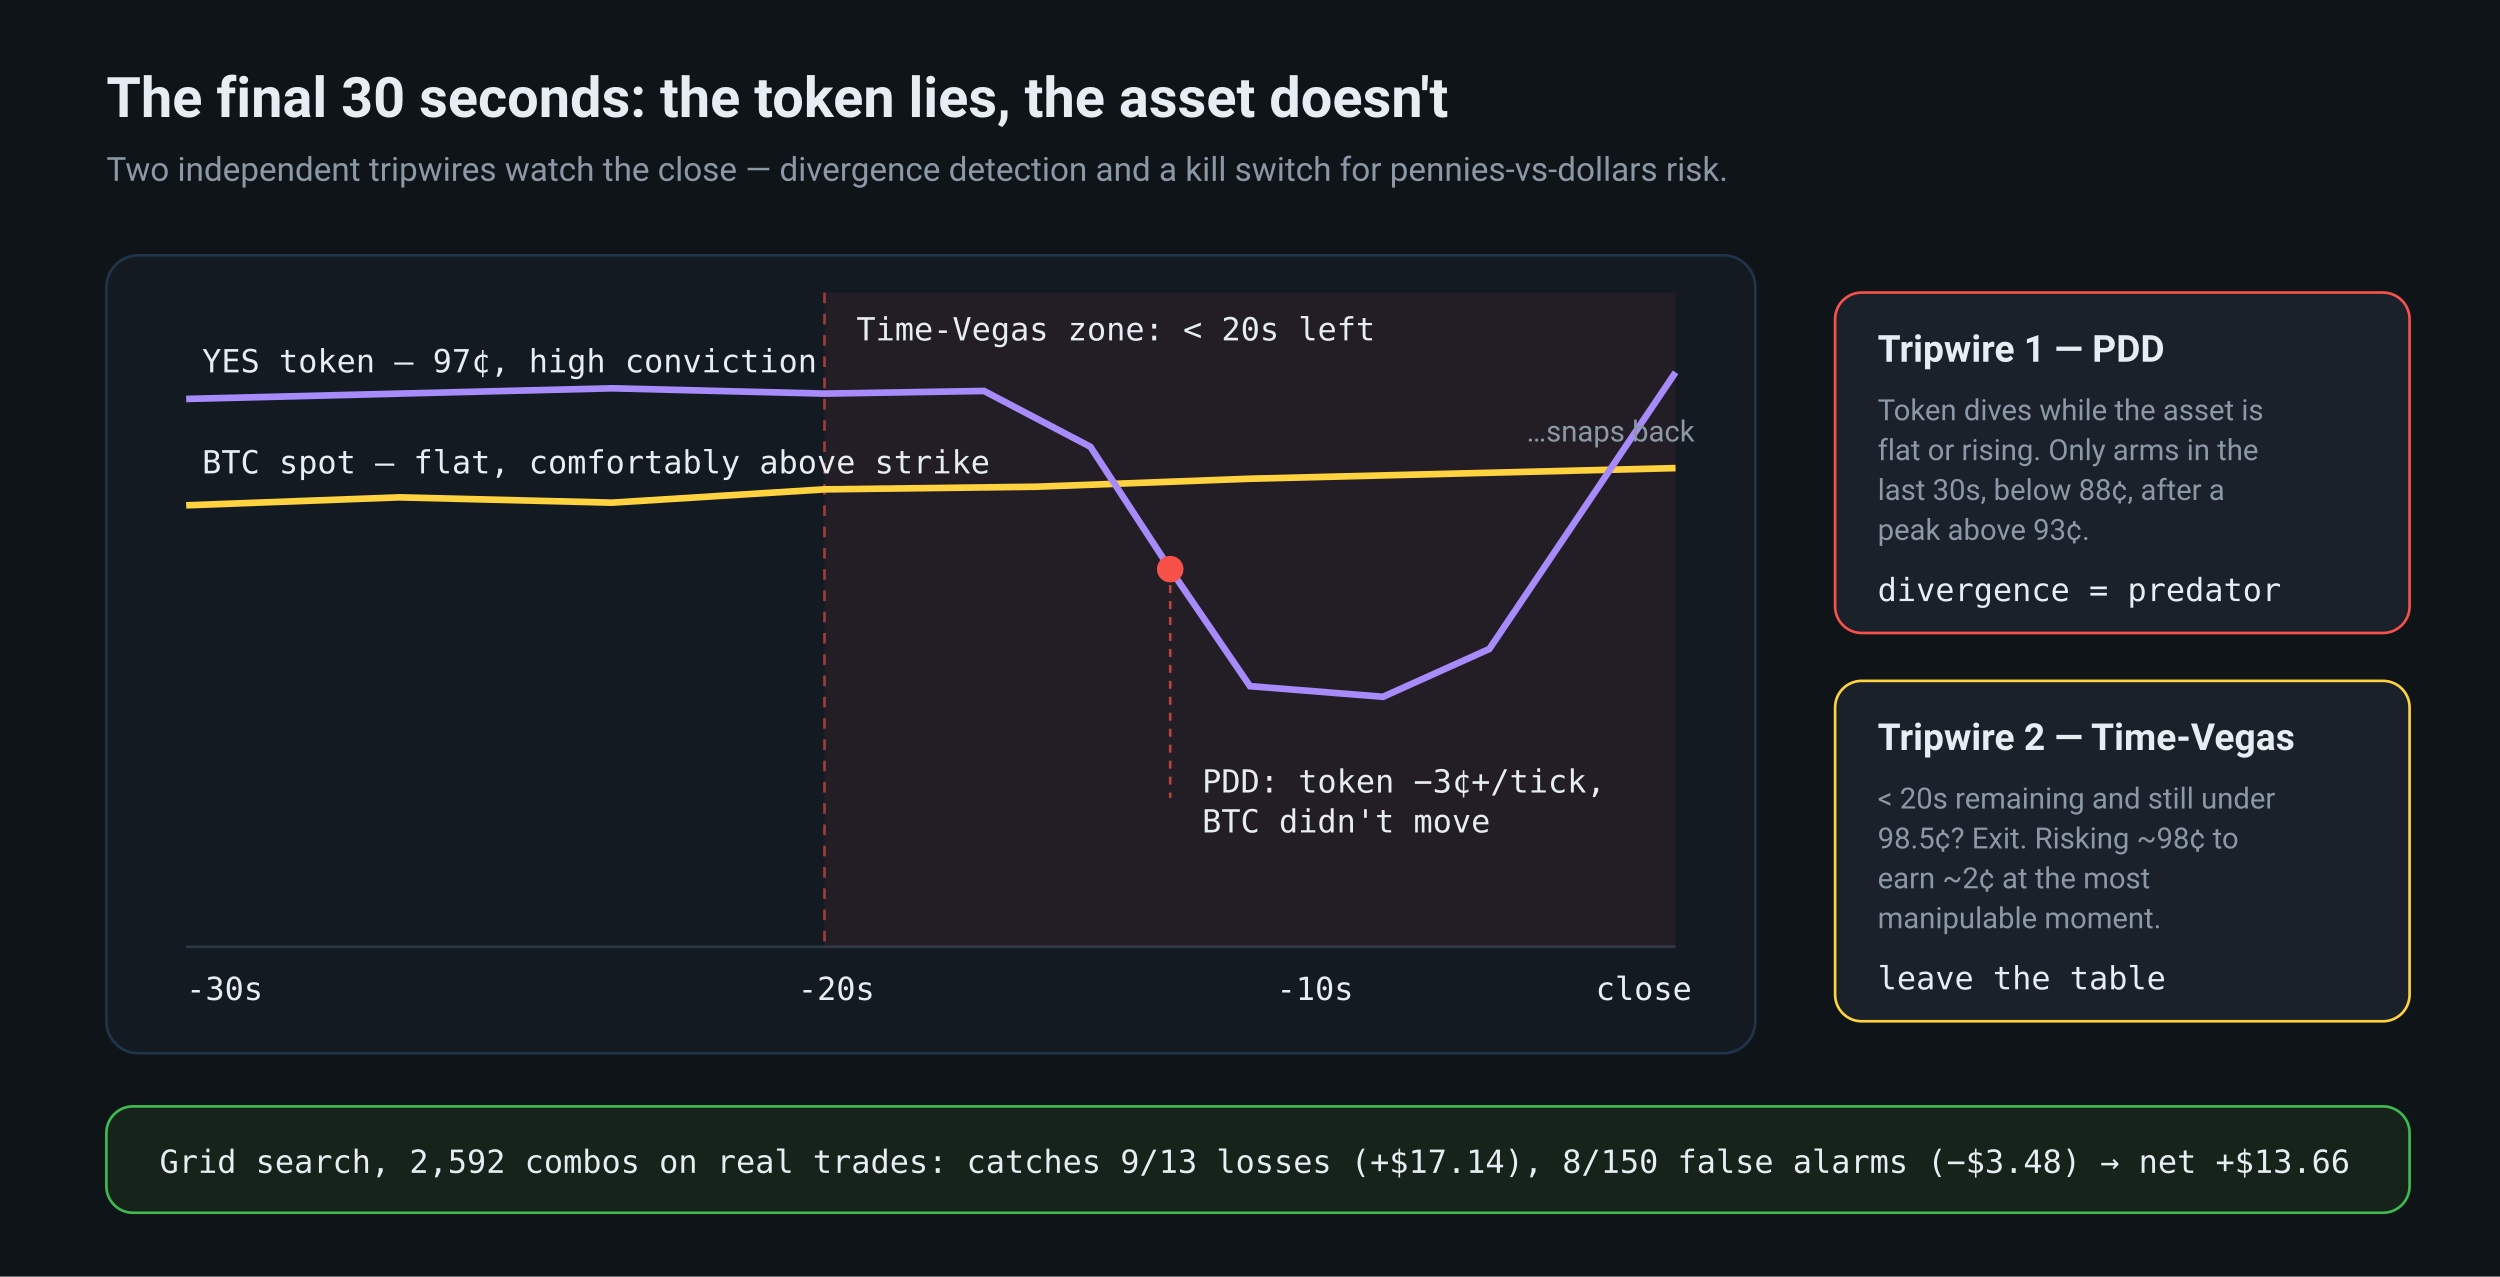
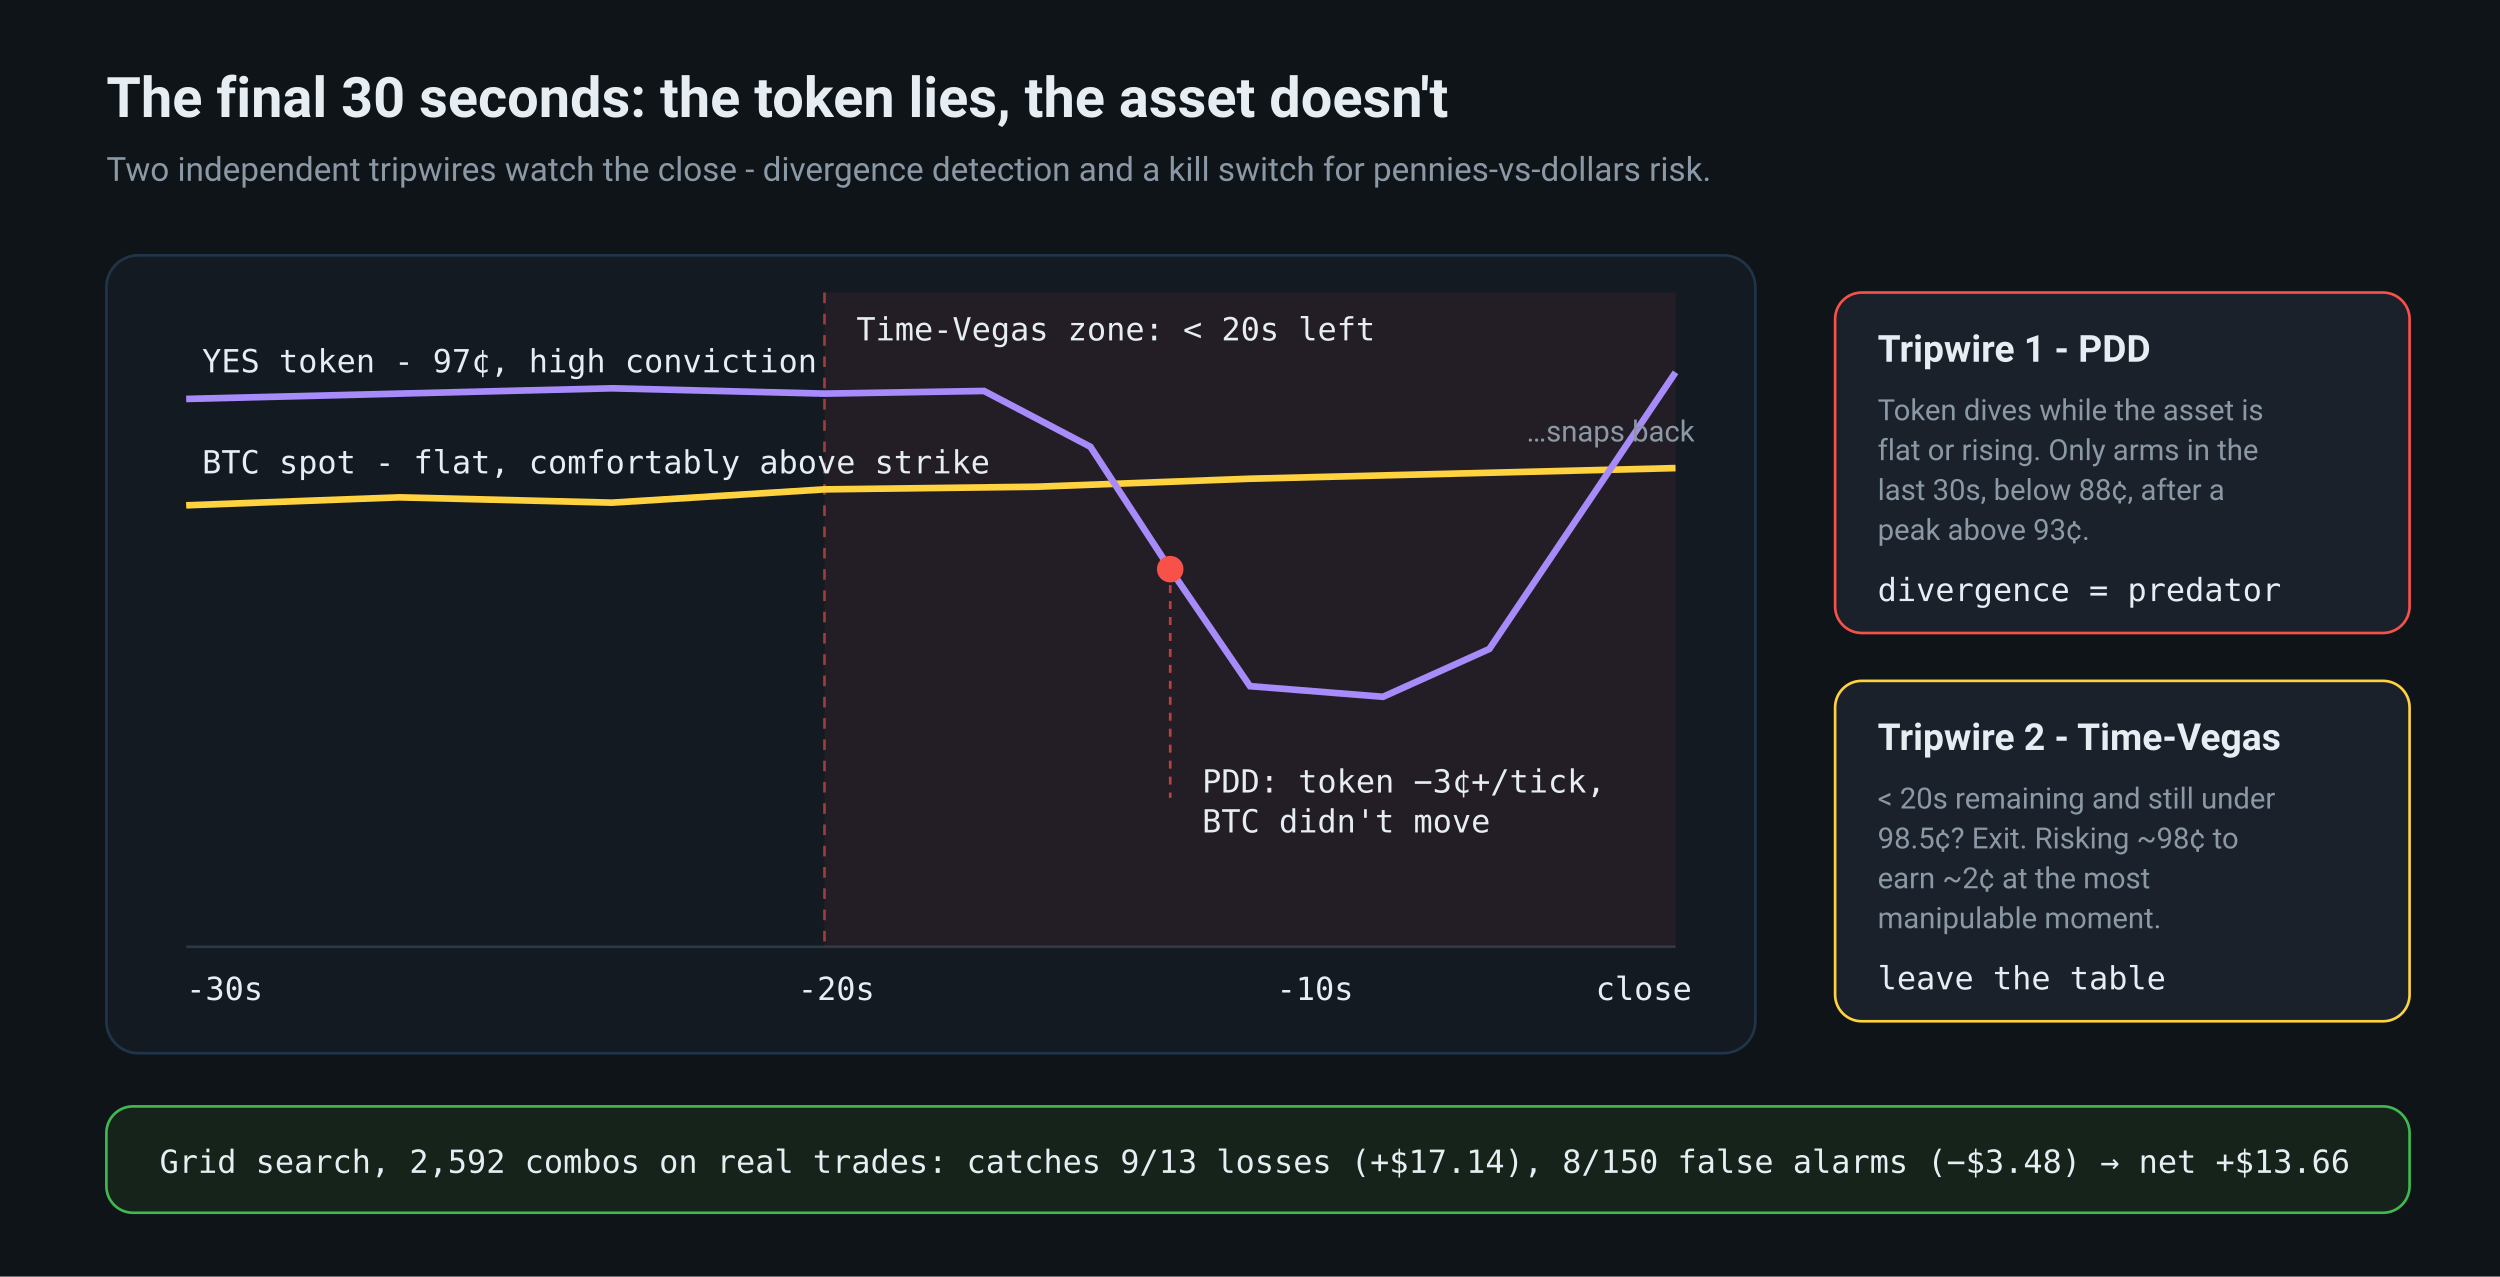
<svg xmlns="http://www.w3.org/2000/svg" viewBox="0 0 940 480" font-family="Segoe UI, system-ui, -apple-system, Roboto, sans-serif">
  <defs>
    <style>
      text { fill: #e6edf3; }
      .ttl  { font-size: 21px; font-weight: 700; }
      .sub  { font-size: 12.5px; fill: #8b98a5; }
      .t    { font-size: 14px; font-weight: 600; }
      .s    { font-size: 11px; fill: #8b98a5; }
      .mono { font-family: ui-monospace, Consolas, monospace; font-size: 12px; }
    </style>
  </defs>
  <rect width="940" height="480" fill="#0f1419" />
  <text x="40" y="44" class="ttl">The final 30 seconds: the token lies, the asset doesn't</text>
-   <text x="40" y="68" class="sub">Two independent tripwires watch the close — divergence detection and a kill switch for pennies-vs-dollars risk.</text>
+   <text x="40" y="68" class="sub">Two independent tripwires watch the close - divergence detection and a kill switch for pennies-vs-dollars risk.</text>
  <rect x="40" y="96" width="620" height="300" rx="12" fill="#131a22" stroke="#20344a" />
  <line x1="70" y1="356" x2="630" y2="356" stroke="#2b3947" />
  <text x="70" y="376" class="mono" fill="#8b98a5" font-size="11">-30s</text>
  <text x="300" y="376" class="mono" fill="#8b98a5" font-size="11">-20s</text>
  <text x="480" y="376" class="mono" fill="#8b98a5" font-size="11">-10s</text>
  <text x="600" y="376" class="mono" fill="#8b98a5" font-size="11">close</text>
  <rect x="310" y="110" width="320" height="246" fill="rgba(248,81,73,0.07)" />
  <line x1="310" y1="110" x2="310" y2="356" stroke="#f85149" stroke-dasharray="4 4" opacity="0.6" />
  <text x="322" y="128" class="mono" fill="#f85149" font-size="11">Time-Vegas zone: &lt; 20s left</text>
  <path d="M70,190 L150,187 L230,189 L310,184 L390,183 L470,180 L550,178 L630,176" fill="none" stroke="#ffd23f" stroke-width="2.5" />
-   <text x="76" y="178" class="mono" fill="#ffd23f" font-size="11">BTC spot — flat, comfortably above strike</text>
+   <text x="76" y="178" class="mono" fill="#ffd23f" font-size="11">BTC spot - flat, comfortably above strike</text>
  <path d="M70,150 L150,148 L230,146 L310,148 L370,147 L410,168 L440,214 L470,258 L520,262 L560,244 L630,140" fill="none" stroke="#a78bfa" stroke-width="2.5" />
-   <text x="76" y="140" class="mono" fill="#a78bfa" font-size="11">YES token — 97¢, high conviction</text>
+   <text x="76" y="140" class="mono" fill="#a78bfa" font-size="11">YES token - 97¢, high conviction</text>
  <circle cx="440" cy="214" r="5" fill="#f85149" />
  <line x1="440" y1="214" x2="440" y2="300" stroke="#f85149" stroke-dasharray="3 3" opacity="0.7" />
  <text x="452" y="298" class="mono" fill="#f85149" font-size="11">PDD: token −3¢+/tick,</text>
  <text x="452" y="313" class="mono" fill="#f85149" font-size="11">BTC didn't move</text>
  <text x="574" y="166" class="s" fill="#56c96a">…snaps back</text>
  <rect x="690" y="110" width="216" height="128" rx="10" fill="#1a212b" stroke="#f85149" />
-   <text x="706" y="136" class="t" fill="#ff7b72">Tripwire 1 — PDD</text>
+   <text x="706" y="136" class="t" fill="#ff7b72">Tripwire 1 - PDD</text>
  <text x="706" y="158" class="s">Token dives while the asset is</text>
  <text x="706" y="173" class="s">flat or rising. Only arms in the</text>
  <text x="706" y="188" class="s">last 30s, below 88¢, after a</text>
  <text x="706" y="203" class="s">peak above 93¢.</text>
  <text x="706" y="226" class="mono" fill="#ff7b72" font-size="11">divergence = predator</text>
  <rect x="690" y="256" width="216" height="128" rx="10" fill="#1a212b" stroke="#ffd23f" />
-   <text x="706" y="282" class="t" fill="#ffd23f">Tripwire 2 — Time-Vegas</text>
+   <text x="706" y="282" class="t" fill="#ffd23f">Tripwire 2 - Time-Vegas</text>
  <text x="706" y="304" class="s">&lt; 20s remaining and still under</text>
  <text x="706" y="319" class="s">98.5¢? Exit. Risking ~98¢ to</text>
  <text x="706" y="334" class="s">earn ~2¢ at the most</text>
  <text x="706" y="349" class="s">manipulable moment.</text>
  <text x="706" y="372" class="mono" fill="#ffd23f" font-size="11">leave the table</text>
  <rect x="40" y="416" width="866" height="40" rx="10" fill="#16231a" stroke="#3fb950" />
  <text x="60" y="441" class="mono" fill="#56c96a" font-size="12">Grid search, 2,592 combos on real trades: catches 9/13 losses (+$17.14), 8/150 false alarms (−$3.48) → net +$13.66</text>
</svg>
